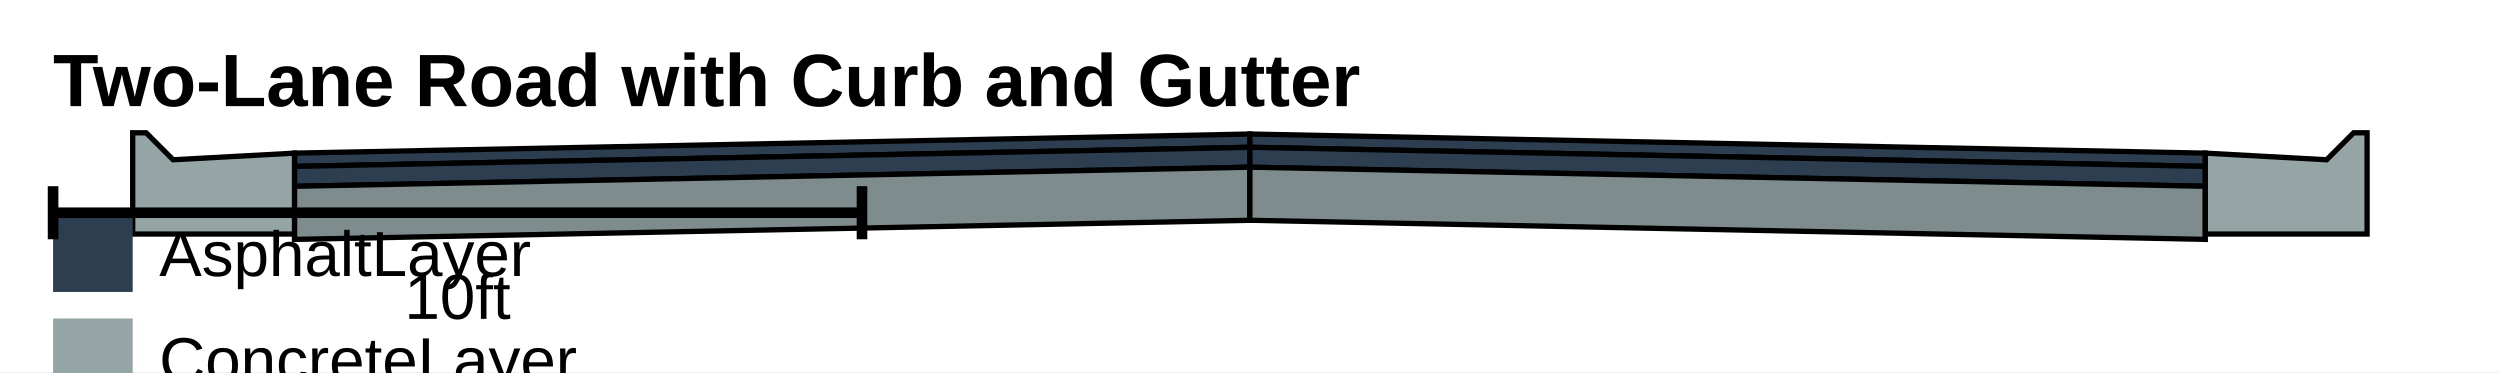
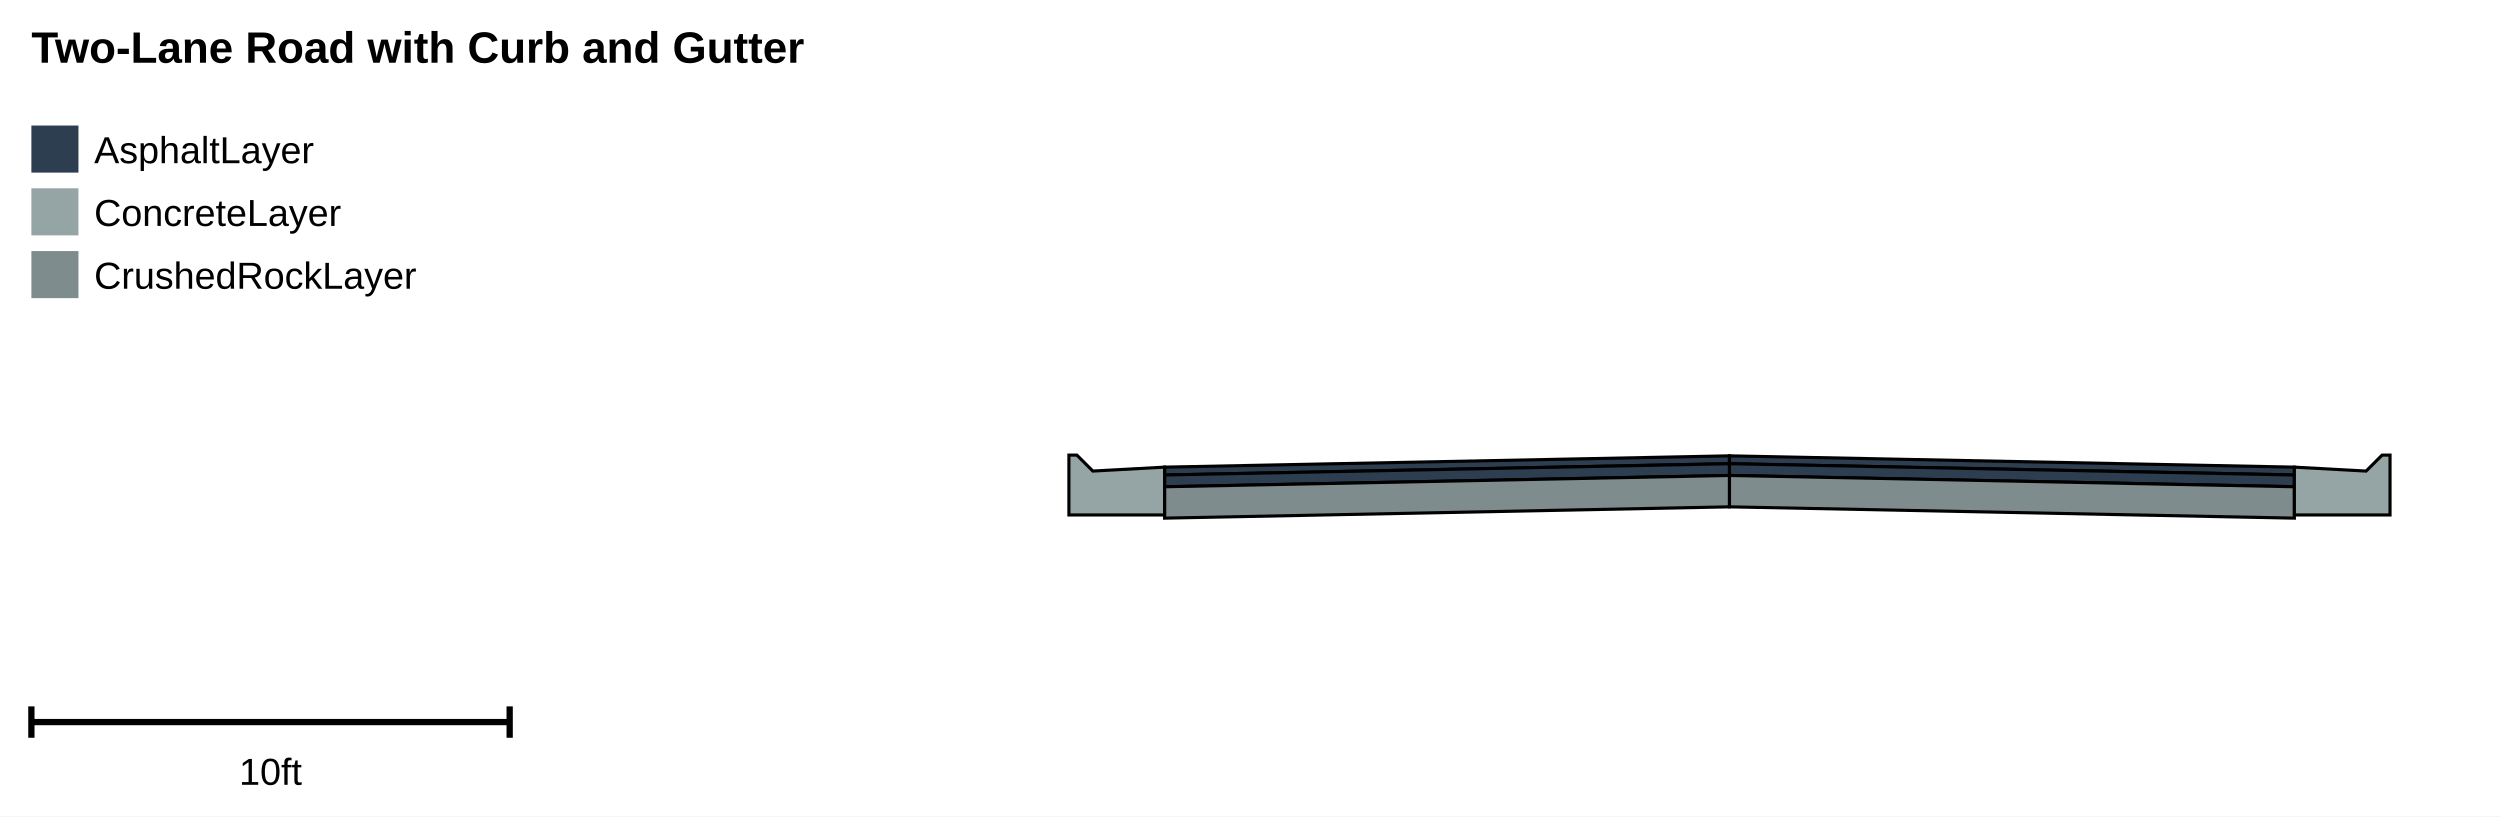
- <svg xmlns="http://www.w3.org/2000/svg" width="471.0" height="70.1" viewBox="0 0 471.0 70.1">
-   <rect width="471.0" height="70.1" fill="white" />
+ <svg xmlns="http://www.w3.org/2000/svg" width="796.6" height="260.1" viewBox="0 0 796.6 260.1">
+   <rect width="796.6" height="260.1" fill="white" />
  <g transform="scale(1,-1)">
-     <g transform="translate(0,-70.1)">
-       <polygon points="235.48,44.85 235.48,42.35 55.48,38.75 55.48,41.25" fill="#2C3E50" stroke="black" stroke-width="1" />
-       <polygon points="235.48,42.35 235.48,38.60 55.48,35.00 55.48,38.75" fill="#2C3E50" stroke="black" stroke-width="1" />
-       <polygon points="235.48,38.60 235.48,28.60 55.48,25.00 55.48,35.00" fill="#7F8C8D" stroke="black" stroke-width="1" />
-       <polygon points="55.48,41.25 55.48,26.01 25.00,26.01 25.00,40.00 25.00,45.08 27.54,45.08 32.62,40.00" fill="#95A5A6" stroke="black" stroke-width="1" />
-       <polygon points="235.48,44.85 415.48,41.25 415.48,38.75 235.48,42.35" fill="#2C3E50" stroke="black" stroke-width="1" />
-       <polygon points="235.48,42.35 415.48,38.75 415.48,35.00 235.48,38.60" fill="#2C3E50" stroke="black" stroke-width="1" />
-       <polygon points="235.48,38.60 415.48,35.00 415.48,25.00 235.48,28.60" fill="#7F8C8D" stroke="black" stroke-width="1" />
-       <polygon points="415.48,41.25 438.34,40.00 443.42,45.08 445.96,45.08 445.96,40.00 445.96,26.01 415.48,26.01" fill="#95A5A6" stroke="black" stroke-width="1" />
+     <g transform="translate(0,-260.1)">
+       <polygon points="551.08,114.85 551.08,112.35 371.08,108.75 371.08,111.25" fill="#2C3E50" stroke="black" stroke-width="1" />
+       <polygon points="551.08,112.35 551.08,108.60 371.08,105.00 371.08,108.75" fill="#2C3E50" stroke="black" stroke-width="1" />
+       <polygon points="551.08,108.60 551.08,98.60 371.08,95.00 371.08,105.00" fill="#7F8C8D" stroke="black" stroke-width="1" />
+       <polygon points="371.08,111.25 371.08,96.01 340.60,96.01 340.60,110.00 340.60,115.08 343.14,115.08 348.22,110.00" fill="#95A5A6" stroke="black" stroke-width="1" />
+       <polygon points="551.08,114.85 731.08,111.25 731.08,108.75 551.08,112.35" fill="#2C3E50" stroke="black" stroke-width="1" />
+       <polygon points="551.08,112.35 731.08,108.75 731.08,105.00 551.08,108.60" fill="#2C3E50" stroke="black" stroke-width="1" />
+       <polygon points="551.08,108.60 731.08,105.00 731.08,95.00 551.08,98.60" fill="#7F8C8D" stroke="black" stroke-width="1" />
+       <polygon points="731.08,111.25 753.94,110.00 759.02,115.08 761.56,115.08 761.56,110.00 761.56,96.01 731.08,96.01" fill="#95A5A6" stroke="black" stroke-width="1" />
    </g>
  </g>
  <text x="10" y="20" font-family="Arial" font-size="14" font-weight="bold">Two-Lane Road with Curb and Gutter</text>
  <rect x="10" y="40" width="15" height="15" fill="#2C3E50" />
  <text x="30" y="52" font-family="Arial" font-size="12">AsphaltLayer</text>
  <rect x="10" y="60" width="15" height="15" fill="#95A5A6" />
  <text x="30" y="72" font-family="Arial" font-size="12">ConcreteLayer</text>
  <rect x="10" y="80" width="15" height="15" fill="#7F8C8D" />
  <text x="30" y="92" font-family="Arial" font-size="12">CrushedRockLayer</text>
-   <line x1="10" y1="40.08" x2="162.4" y2="40.08" stroke="black" stroke-width="2" />
-   <line x1="10" y1="35.08" x2="10" y2="45.08" stroke="black" stroke-width="2" />
-   <line x1="162.4" y1="35.08" x2="162.4" y2="45.08" stroke="black" stroke-width="2" />
-   <text x="86.2" y="60.08" font-family="Arial" font-size="12" text-anchor="middle">10ft</text>
+   <line x1="10" y1="230.08" x2="162.4" y2="230.08" stroke="black" stroke-width="2" />
+   <line x1="10" y1="225.08" x2="10" y2="235.08" stroke="black" stroke-width="2" />
+   <line x1="162.4" y1="225.08" x2="162.4" y2="235.08" stroke="black" stroke-width="2" />
+   <text x="86.2" y="250.08" font-family="Arial" font-size="12" text-anchor="middle">10ft</text>
</svg>
